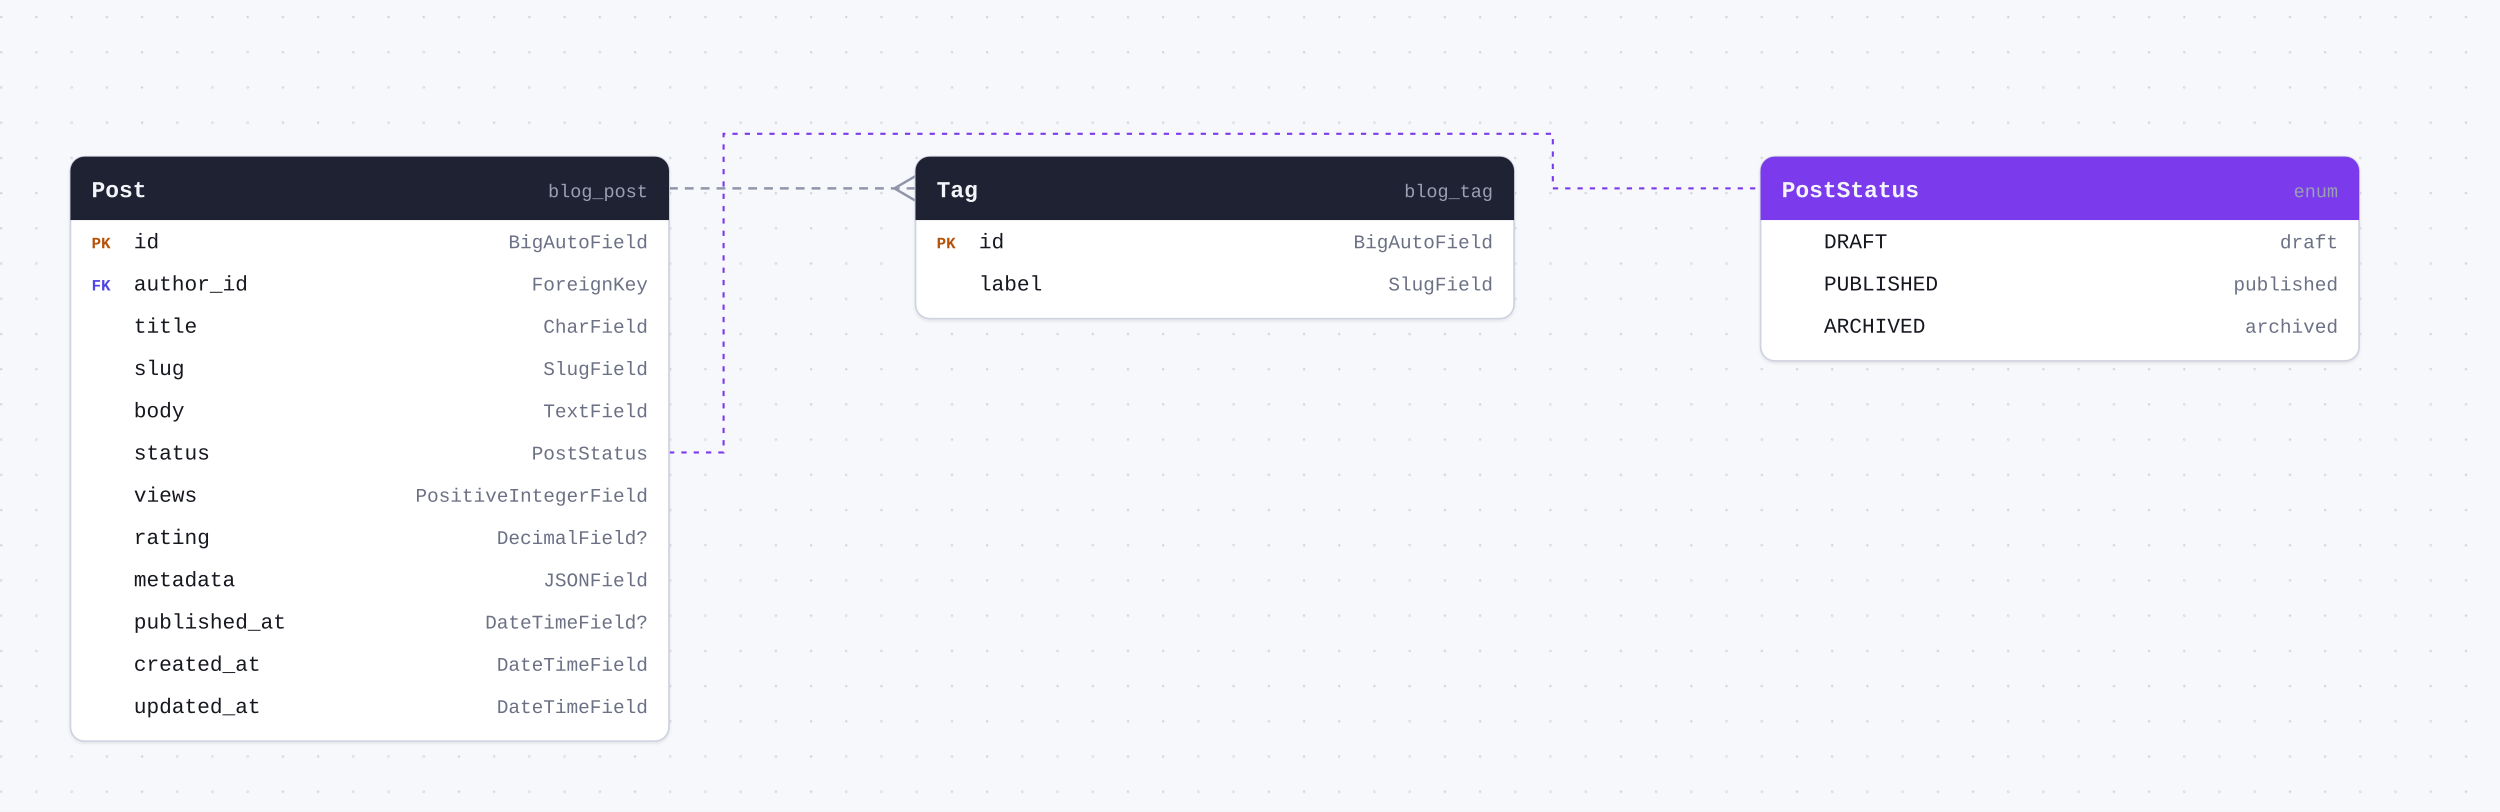
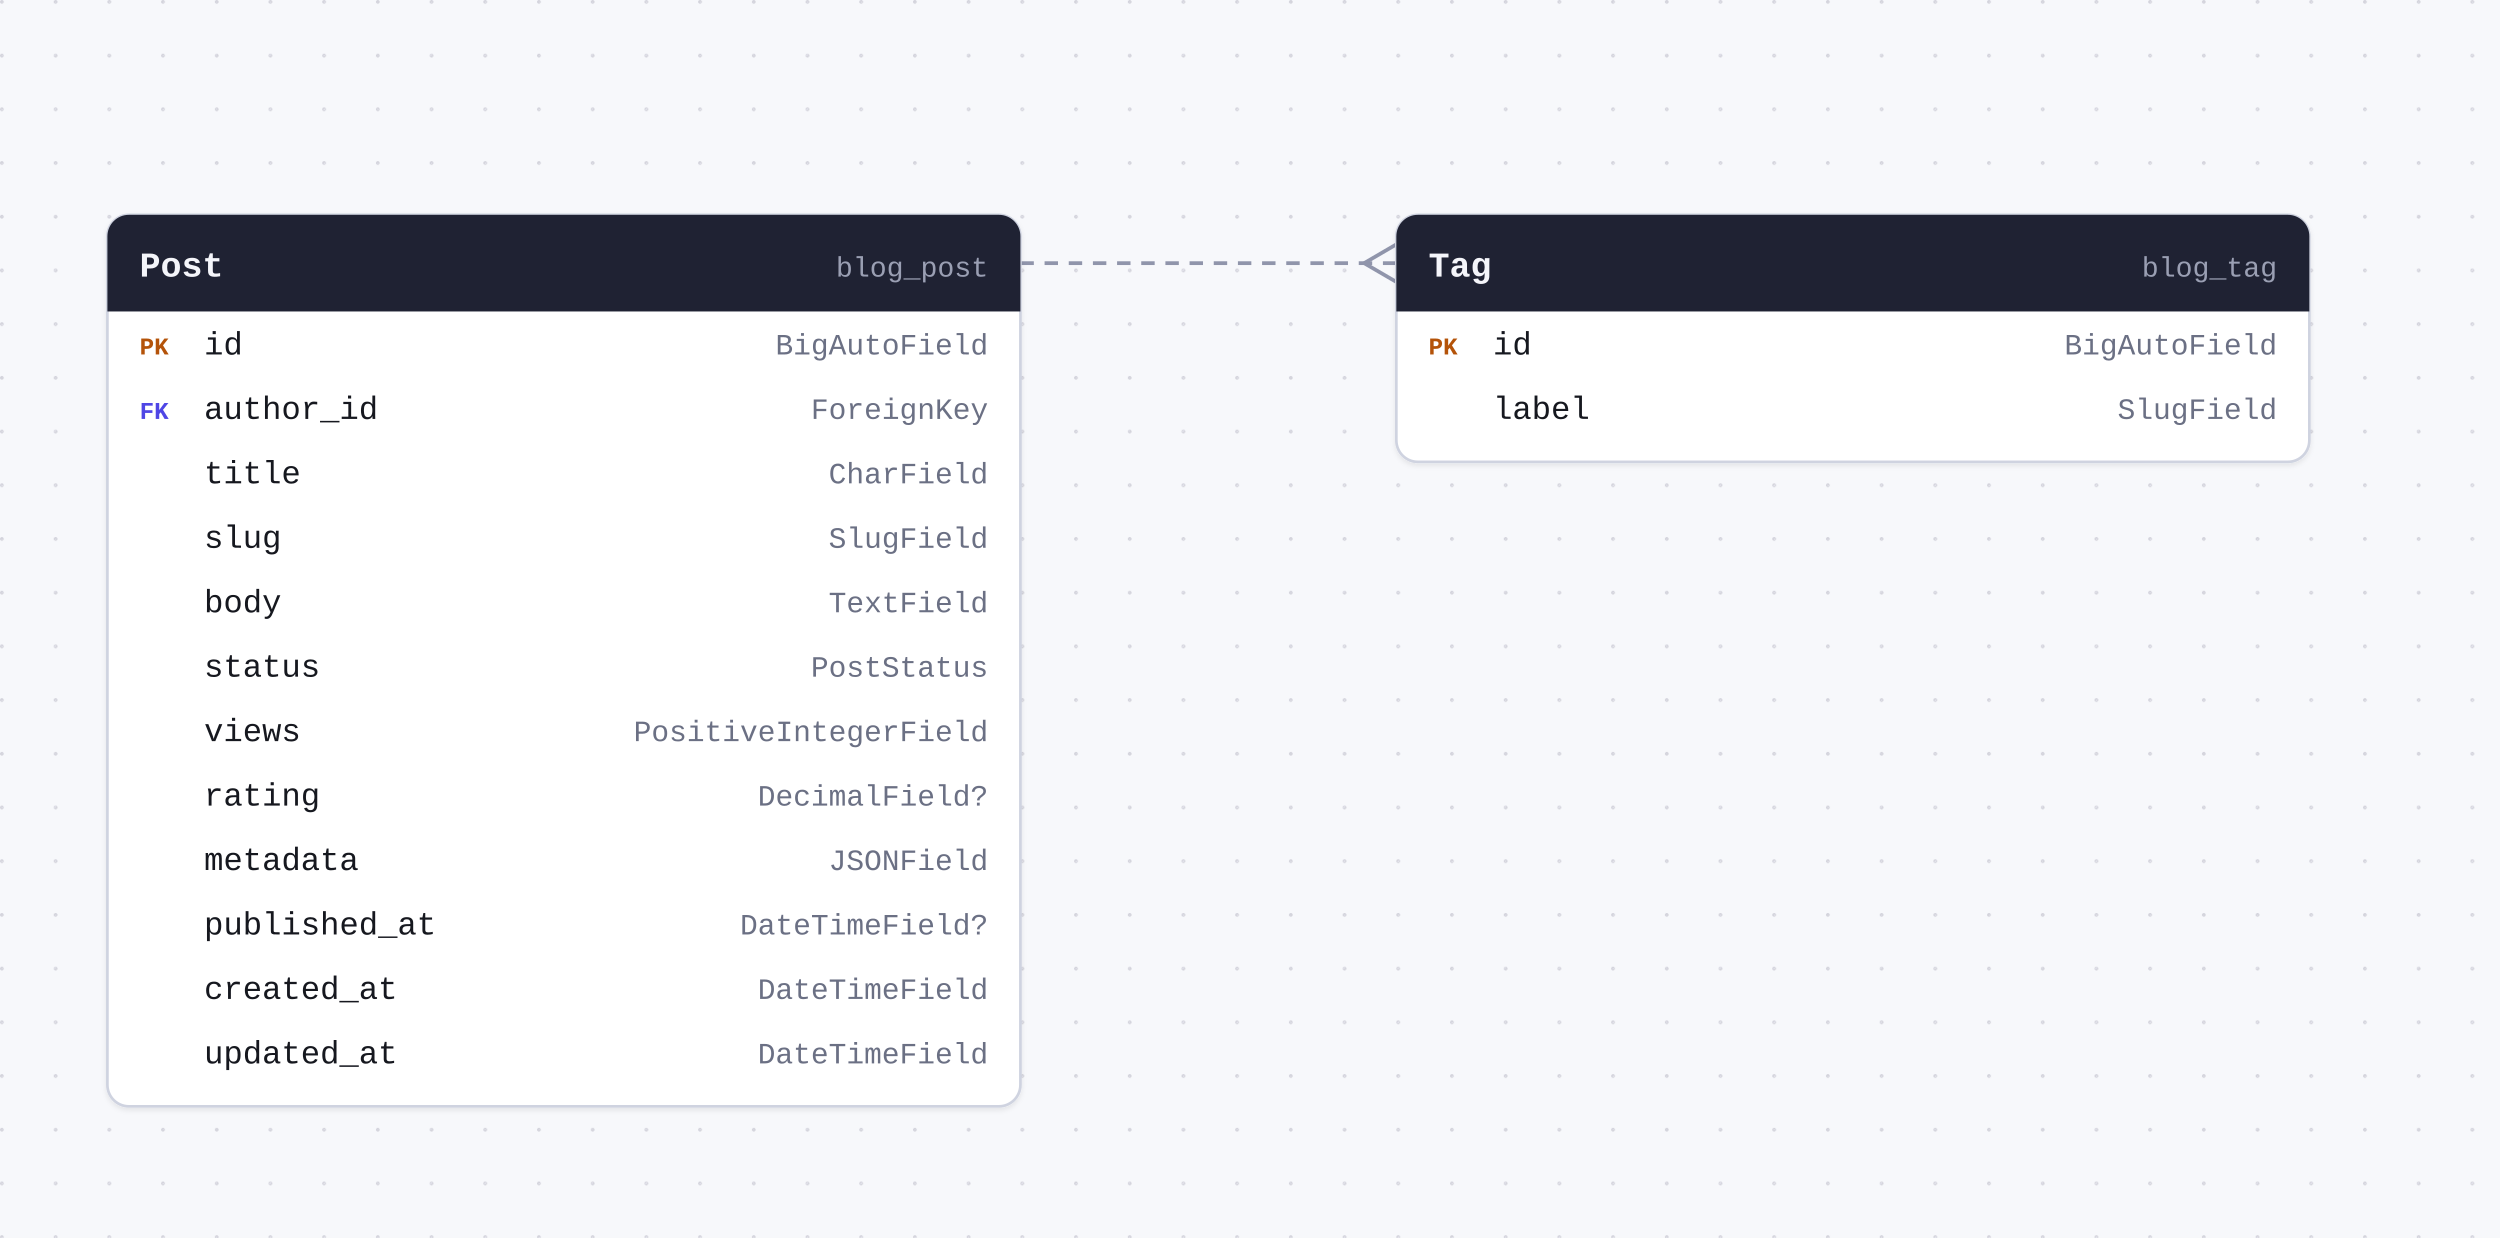
- <svg xmlns="http://www.w3.org/2000/svg" width="1420" height="461" viewBox="0 -49 1420 461">
+ <svg xmlns="http://www.w3.org/2000/svg" width="931" height="461" viewBox="0 -40 931 461">
  <defs>
    <pattern id="dots" width="20" height="20" patternUnits="userSpaceOnUse">
      <circle cx="0.7" cy="0.7" r="0.7" fill="#d4d4dc" />
    </pattern>
    <filter id="shadow" x="-5%" y="-5%" width="110%" height="115%">
      <feDropShadow dx="0" dy="1" stdDeviation="1" flood-color="#000000" flood-opacity="0.08" />
    </filter>
  </defs>
-   <rect y="-49" width="1420" height="461" fill="#f7f8fb" />
-   <rect y="-49" width="1420" height="461" fill="url(#dots)" />
+   <rect y="-40" width="931" height="461" fill="#f7f8fb" />
+   <rect y="-40" width="931" height="461" fill="url(#dots)" />
  <path class="relation-edge" d="M380 58 L402 58 L402 58 L520 58" fill="none" stroke="#9095ab" stroke-width="1.4" stroke-dasharray="5 4" />
  <path d="M508 58 L520 51 M508 58 L520 65" fill="none" stroke="#9095ab" stroke-width="1.4" />
-   <path class="enum-edge" d="M380 208 L411 208 L411 27 L882 27 L882 58 L1000 58" fill="none" stroke="#7c3aed" stroke-width="1.2" stroke-dasharray="3 4" />
  <g class="model-node">
    <clipPath id="card-0">
      <rect x="40" y="40" width="340" height="332" rx="8" />
    </clipPath>
    <rect x="40" y="40" width="340" height="332" rx="8" fill="#ffffff" stroke="#cfd3e0" filter="url(#shadow)" />
    <rect x="40" y="40" width="340" height="36" fill="#1f2233" clip-path="url(#card-0)" />
    <text x="52" y="63" font-family="ui-monospace, SF Mono, Menlo, Consolas, Liberation Mono, DejaVu Sans Mono, monospace" font-size="13" font-weight="700" text-anchor="start" fill="#f4f5fa">Post</text>
    <text x="368" y="63" font-family="ui-monospace, SF Mono, Menlo, Consolas, Liberation Mono, DejaVu Sans Mono, monospace" font-size="10.5" font-weight="400" text-anchor="end" fill="#9a9fb3">blog_post</text>
    <text x="52" y="92" font-family="ui-monospace, SF Mono, Menlo, Consolas, Liberation Mono, DejaVu Sans Mono, monospace" font-size="9" font-weight="700" text-anchor="start" fill="#b45309">PK</text>
    <text x="76" y="92" font-family="ui-monospace, SF Mono, Menlo, Consolas, Liberation Mono, DejaVu Sans Mono, monospace" font-size="12" font-weight="400" text-anchor="start" fill="#16181f">id</text>
    <text x="368" y="92" font-family="ui-monospace, SF Mono, Menlo, Consolas, Liberation Mono, DejaVu Sans Mono, monospace" font-size="11" font-weight="400" text-anchor="end" fill="#6b7084">BigAutoField</text>
    <text x="52" y="116" font-family="ui-monospace, SF Mono, Menlo, Consolas, Liberation Mono, DejaVu Sans Mono, monospace" font-size="9" font-weight="700" text-anchor="start" fill="#4f46e5">FK</text>
    <text x="76" y="116" font-family="ui-monospace, SF Mono, Menlo, Consolas, Liberation Mono, DejaVu Sans Mono, monospace" font-size="12" font-weight="400" text-anchor="start" fill="#16181f">author_id</text>
    <text x="368" y="116" font-family="ui-monospace, SF Mono, Menlo, Consolas, Liberation Mono, DejaVu Sans Mono, monospace" font-size="11" font-weight="400" text-anchor="end" fill="#6b7084">ForeignKey</text>
    <text x="76" y="140" font-family="ui-monospace, SF Mono, Menlo, Consolas, Liberation Mono, DejaVu Sans Mono, monospace" font-size="12" font-weight="400" text-anchor="start" fill="#16181f">title</text>
    <text x="368" y="140" font-family="ui-monospace, SF Mono, Menlo, Consolas, Liberation Mono, DejaVu Sans Mono, monospace" font-size="11" font-weight="400" text-anchor="end" fill="#6b7084">CharField</text>
    <text x="76" y="164" font-family="ui-monospace, SF Mono, Menlo, Consolas, Liberation Mono, DejaVu Sans Mono, monospace" font-size="12" font-weight="400" text-anchor="start" fill="#16181f">slug</text>
    <text x="368" y="164" font-family="ui-monospace, SF Mono, Menlo, Consolas, Liberation Mono, DejaVu Sans Mono, monospace" font-size="11" font-weight="400" text-anchor="end" fill="#6b7084">SlugField</text>
    <text x="76" y="188" font-family="ui-monospace, SF Mono, Menlo, Consolas, Liberation Mono, DejaVu Sans Mono, monospace" font-size="12" font-weight="400" text-anchor="start" fill="#16181f">body</text>
    <text x="368" y="188" font-family="ui-monospace, SF Mono, Menlo, Consolas, Liberation Mono, DejaVu Sans Mono, monospace" font-size="11" font-weight="400" text-anchor="end" fill="#6b7084">TextField</text>
    <text x="76" y="212" font-family="ui-monospace, SF Mono, Menlo, Consolas, Liberation Mono, DejaVu Sans Mono, monospace" font-size="12" font-weight="400" text-anchor="start" fill="#16181f">status</text>
    <text x="368" y="212" font-family="ui-monospace, SF Mono, Menlo, Consolas, Liberation Mono, DejaVu Sans Mono, monospace" font-size="11" font-weight="400" text-anchor="end" fill="#6b7084">PostStatus</text>
    <text x="76" y="236" font-family="ui-monospace, SF Mono, Menlo, Consolas, Liberation Mono, DejaVu Sans Mono, monospace" font-size="12" font-weight="400" text-anchor="start" fill="#16181f">views</text>
    <text x="368" y="236" font-family="ui-monospace, SF Mono, Menlo, Consolas, Liberation Mono, DejaVu Sans Mono, monospace" font-size="11" font-weight="400" text-anchor="end" fill="#6b7084">PositiveIntegerField</text>
    <text x="76" y="260" font-family="ui-monospace, SF Mono, Menlo, Consolas, Liberation Mono, DejaVu Sans Mono, monospace" font-size="12" font-weight="400" text-anchor="start" fill="#16181f">rating</text>
    <text x="368" y="260" font-family="ui-monospace, SF Mono, Menlo, Consolas, Liberation Mono, DejaVu Sans Mono, monospace" font-size="11" font-weight="400" text-anchor="end" fill="#6b7084">DecimalField?</text>
    <text x="76" y="284" font-family="ui-monospace, SF Mono, Menlo, Consolas, Liberation Mono, DejaVu Sans Mono, monospace" font-size="12" font-weight="400" text-anchor="start" fill="#16181f">metadata</text>
    <text x="368" y="284" font-family="ui-monospace, SF Mono, Menlo, Consolas, Liberation Mono, DejaVu Sans Mono, monospace" font-size="11" font-weight="400" text-anchor="end" fill="#6b7084">JSONField</text>
    <text x="76" y="308" font-family="ui-monospace, SF Mono, Menlo, Consolas, Liberation Mono, DejaVu Sans Mono, monospace" font-size="12" font-weight="400" text-anchor="start" fill="#16181f">published_at</text>
    <text x="368" y="308" font-family="ui-monospace, SF Mono, Menlo, Consolas, Liberation Mono, DejaVu Sans Mono, monospace" font-size="11" font-weight="400" text-anchor="end" fill="#6b7084">DateTimeField?</text>
    <text x="76" y="332" font-family="ui-monospace, SF Mono, Menlo, Consolas, Liberation Mono, DejaVu Sans Mono, monospace" font-size="12" font-weight="400" text-anchor="start" fill="#16181f">created_at</text>
    <text x="368" y="332" font-family="ui-monospace, SF Mono, Menlo, Consolas, Liberation Mono, DejaVu Sans Mono, monospace" font-size="11" font-weight="400" text-anchor="end" fill="#6b7084">DateTimeField</text>
    <text x="76" y="356" font-family="ui-monospace, SF Mono, Menlo, Consolas, Liberation Mono, DejaVu Sans Mono, monospace" font-size="12" font-weight="400" text-anchor="start" fill="#16181f">updated_at</text>
    <text x="368" y="356" font-family="ui-monospace, SF Mono, Menlo, Consolas, Liberation Mono, DejaVu Sans Mono, monospace" font-size="11" font-weight="400" text-anchor="end" fill="#6b7084">DateTimeField</text>
  </g>
  <g class="model-node">
    <clipPath id="card-1">
      <rect x="520" y="40" width="340" height="92" rx="8" />
    </clipPath>
    <rect x="520" y="40" width="340" height="92" rx="8" fill="#ffffff" stroke="#cfd3e0" filter="url(#shadow)" />
    <rect x="520" y="40" width="340" height="36" fill="#1f2233" clip-path="url(#card-1)" />
    <text x="532" y="63" font-family="ui-monospace, SF Mono, Menlo, Consolas, Liberation Mono, DejaVu Sans Mono, monospace" font-size="13" font-weight="700" text-anchor="start" fill="#f4f5fa">Tag</text>
    <text x="848" y="63" font-family="ui-monospace, SF Mono, Menlo, Consolas, Liberation Mono, DejaVu Sans Mono, monospace" font-size="10.5" font-weight="400" text-anchor="end" fill="#9a9fb3">blog_tag</text>
    <text x="532" y="92" font-family="ui-monospace, SF Mono, Menlo, Consolas, Liberation Mono, DejaVu Sans Mono, monospace" font-size="9" font-weight="700" text-anchor="start" fill="#b45309">PK</text>
    <text x="556" y="92" font-family="ui-monospace, SF Mono, Menlo, Consolas, Liberation Mono, DejaVu Sans Mono, monospace" font-size="12" font-weight="400" text-anchor="start" fill="#16181f">id</text>
    <text x="848" y="92" font-family="ui-monospace, SF Mono, Menlo, Consolas, Liberation Mono, DejaVu Sans Mono, monospace" font-size="11" font-weight="400" text-anchor="end" fill="#6b7084">BigAutoField</text>
    <text x="556" y="116" font-family="ui-monospace, SF Mono, Menlo, Consolas, Liberation Mono, DejaVu Sans Mono, monospace" font-size="12" font-weight="400" text-anchor="start" fill="#16181f">label</text>
    <text x="848" y="116" font-family="ui-monospace, SF Mono, Menlo, Consolas, Liberation Mono, DejaVu Sans Mono, monospace" font-size="11" font-weight="400" text-anchor="end" fill="#6b7084">SlugField</text>
  </g>
-   <g class="enum-node">
-     <clipPath id="card-2">
-       <rect x="1000" y="40" width="340" height="116" rx="8" />
-     </clipPath>
-     <rect x="1000" y="40" width="340" height="116" rx="8" fill="#ffffff" stroke="#cfd3e0" filter="url(#shadow)" />
-     <rect x="1000" y="40" width="340" height="36" fill="#7c3aed" clip-path="url(#card-2)" />
-     <text x="1012" y="63" font-family="ui-monospace, SF Mono, Menlo, Consolas, Liberation Mono, DejaVu Sans Mono, monospace" font-size="13" font-weight="700" text-anchor="start" fill="#f4f5fa">PostStatus</text>
-     <text x="1328" y="63" font-family="ui-monospace, SF Mono, Menlo, Consolas, Liberation Mono, DejaVu Sans Mono, monospace" font-size="10.5" font-weight="400" text-anchor="end" fill="#9a9fb3">enum</text>
-     <text x="1036" y="92" font-family="ui-monospace, SF Mono, Menlo, Consolas, Liberation Mono, DejaVu Sans Mono, monospace" font-size="12" font-weight="400" text-anchor="start" fill="#16181f">DRAFT</text>
-     <text x="1328" y="92" font-family="ui-monospace, SF Mono, Menlo, Consolas, Liberation Mono, DejaVu Sans Mono, monospace" font-size="11" font-weight="400" text-anchor="end" fill="#6b7084">draft</text>
-     <text x="1036" y="116" font-family="ui-monospace, SF Mono, Menlo, Consolas, Liberation Mono, DejaVu Sans Mono, monospace" font-size="12" font-weight="400" text-anchor="start" fill="#16181f">PUBLISHED</text>
-     <text x="1328" y="116" font-family="ui-monospace, SF Mono, Menlo, Consolas, Liberation Mono, DejaVu Sans Mono, monospace" font-size="11" font-weight="400" text-anchor="end" fill="#6b7084">published</text>
-     <text x="1036" y="140" font-family="ui-monospace, SF Mono, Menlo, Consolas, Liberation Mono, DejaVu Sans Mono, monospace" font-size="12" font-weight="400" text-anchor="start" fill="#16181f">ARCHIVED</text>
-     <text x="1328" y="140" font-family="ui-monospace, SF Mono, Menlo, Consolas, Liberation Mono, DejaVu Sans Mono, monospace" font-size="11" font-weight="400" text-anchor="end" fill="#6b7084">archived</text>
-   </g>
</svg>
